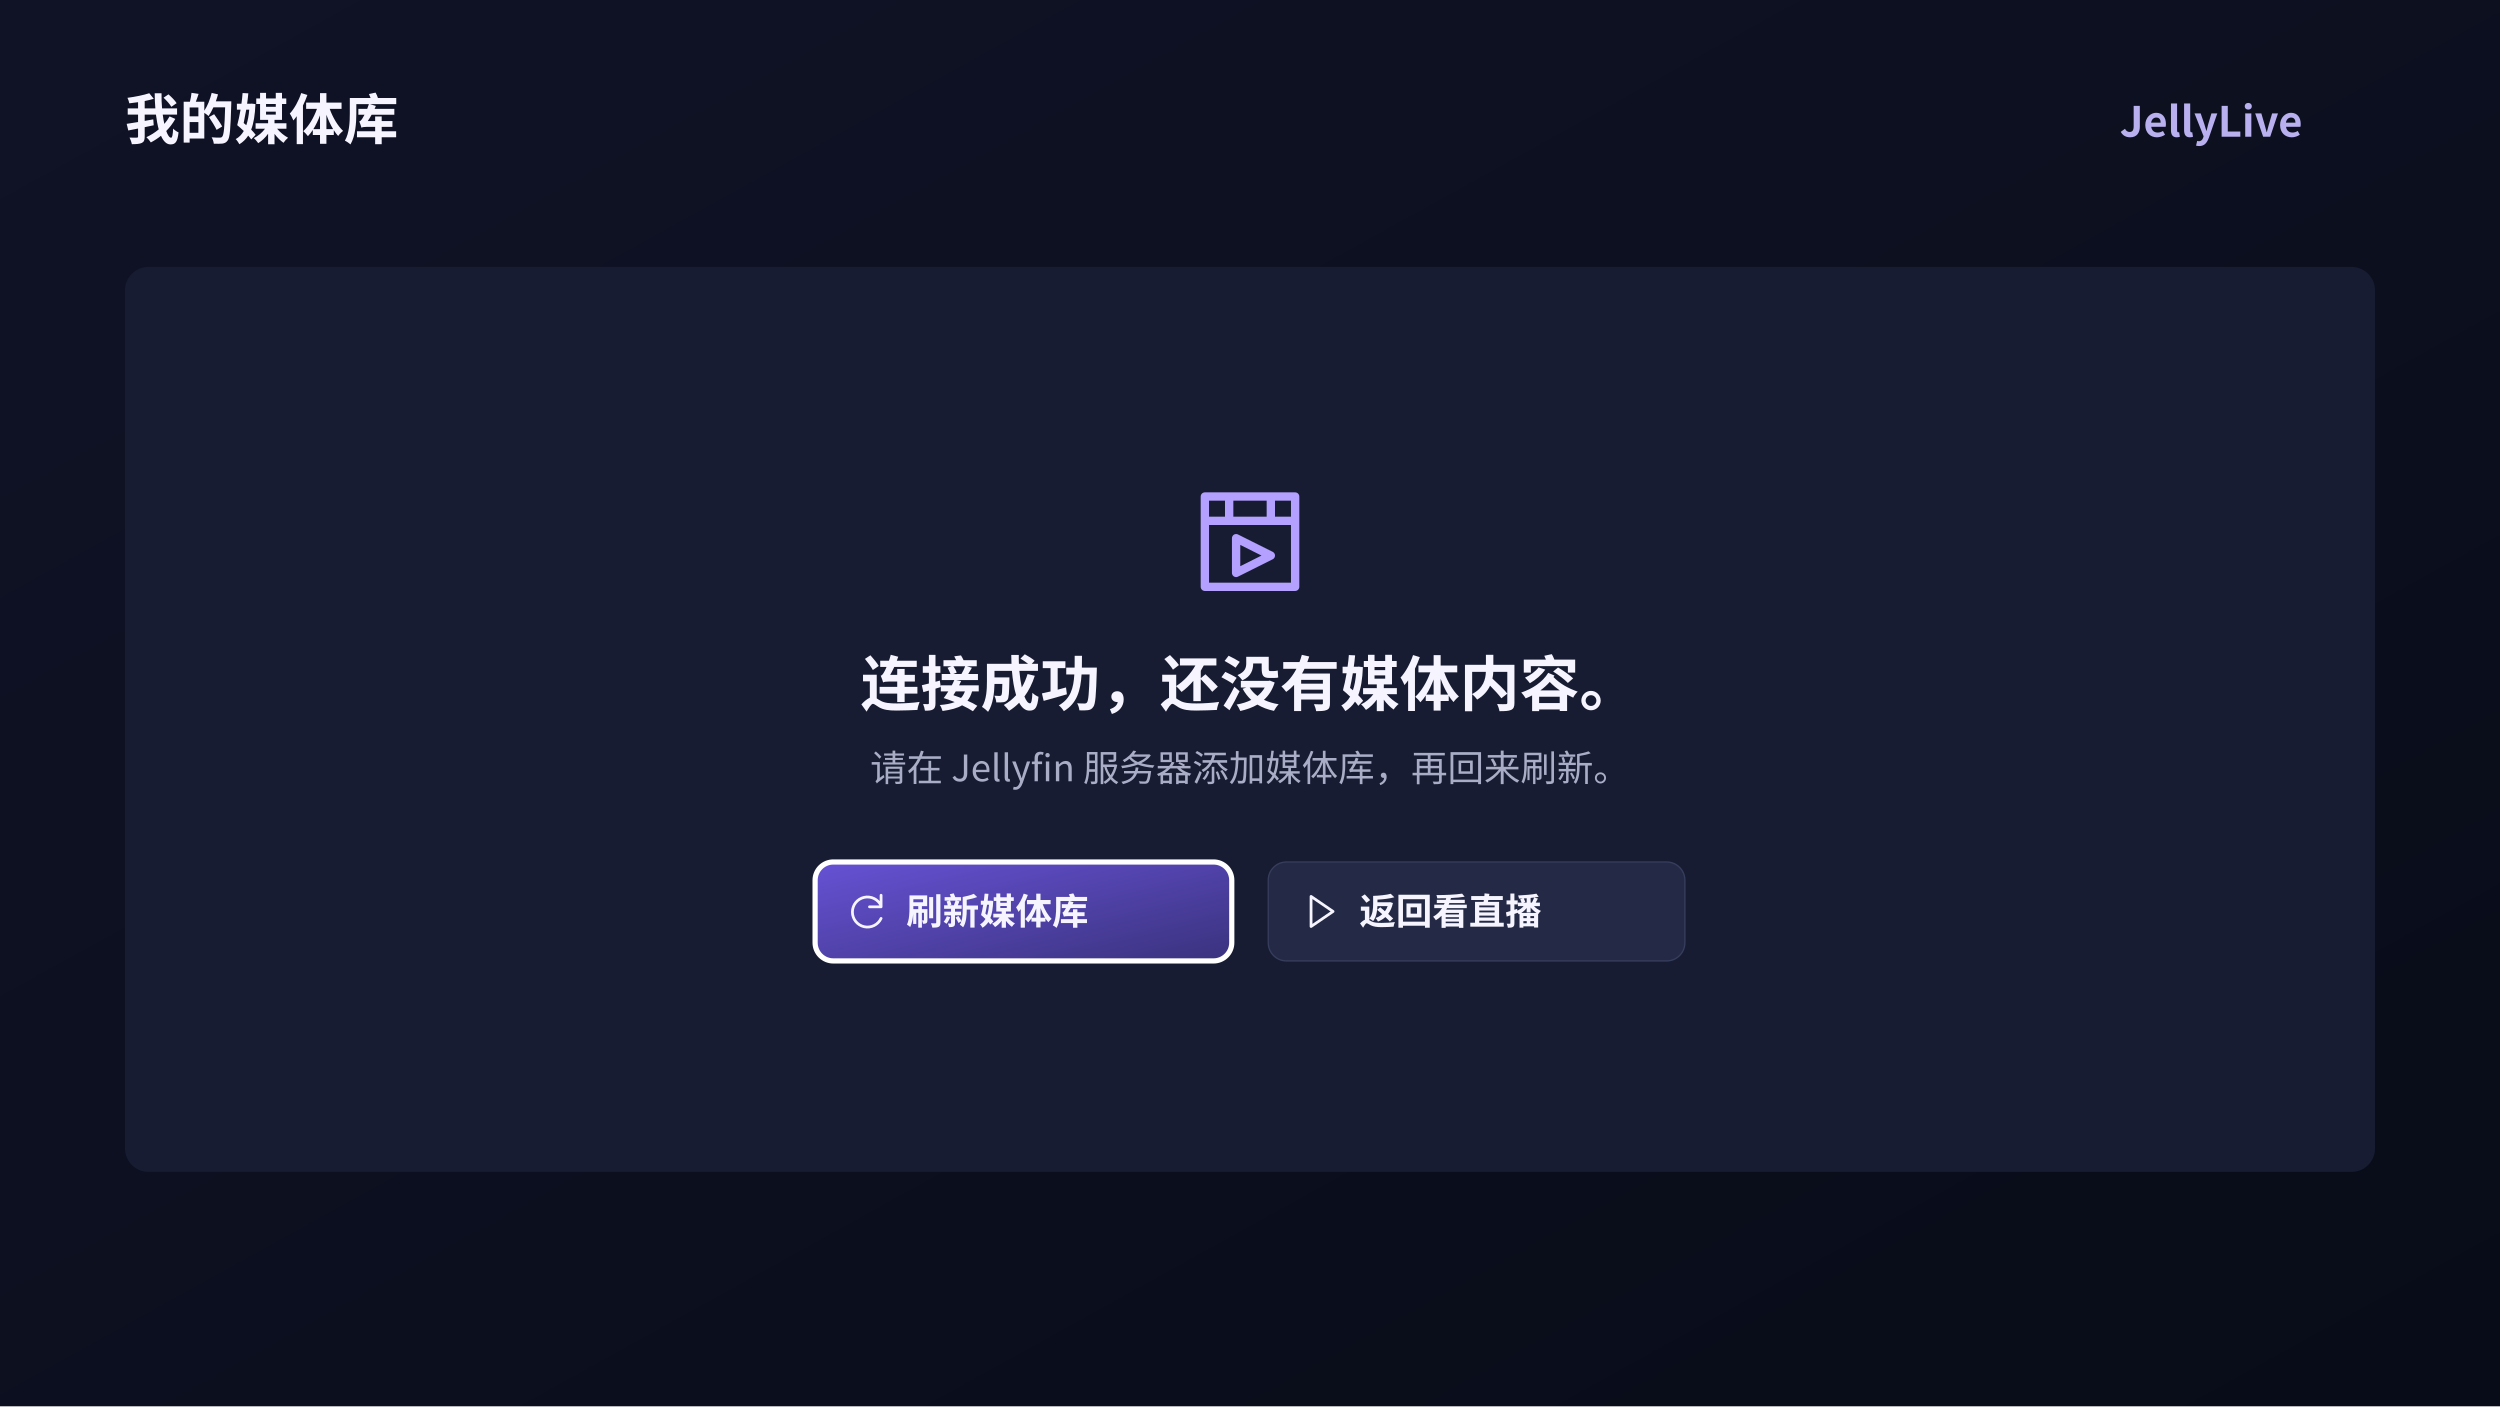
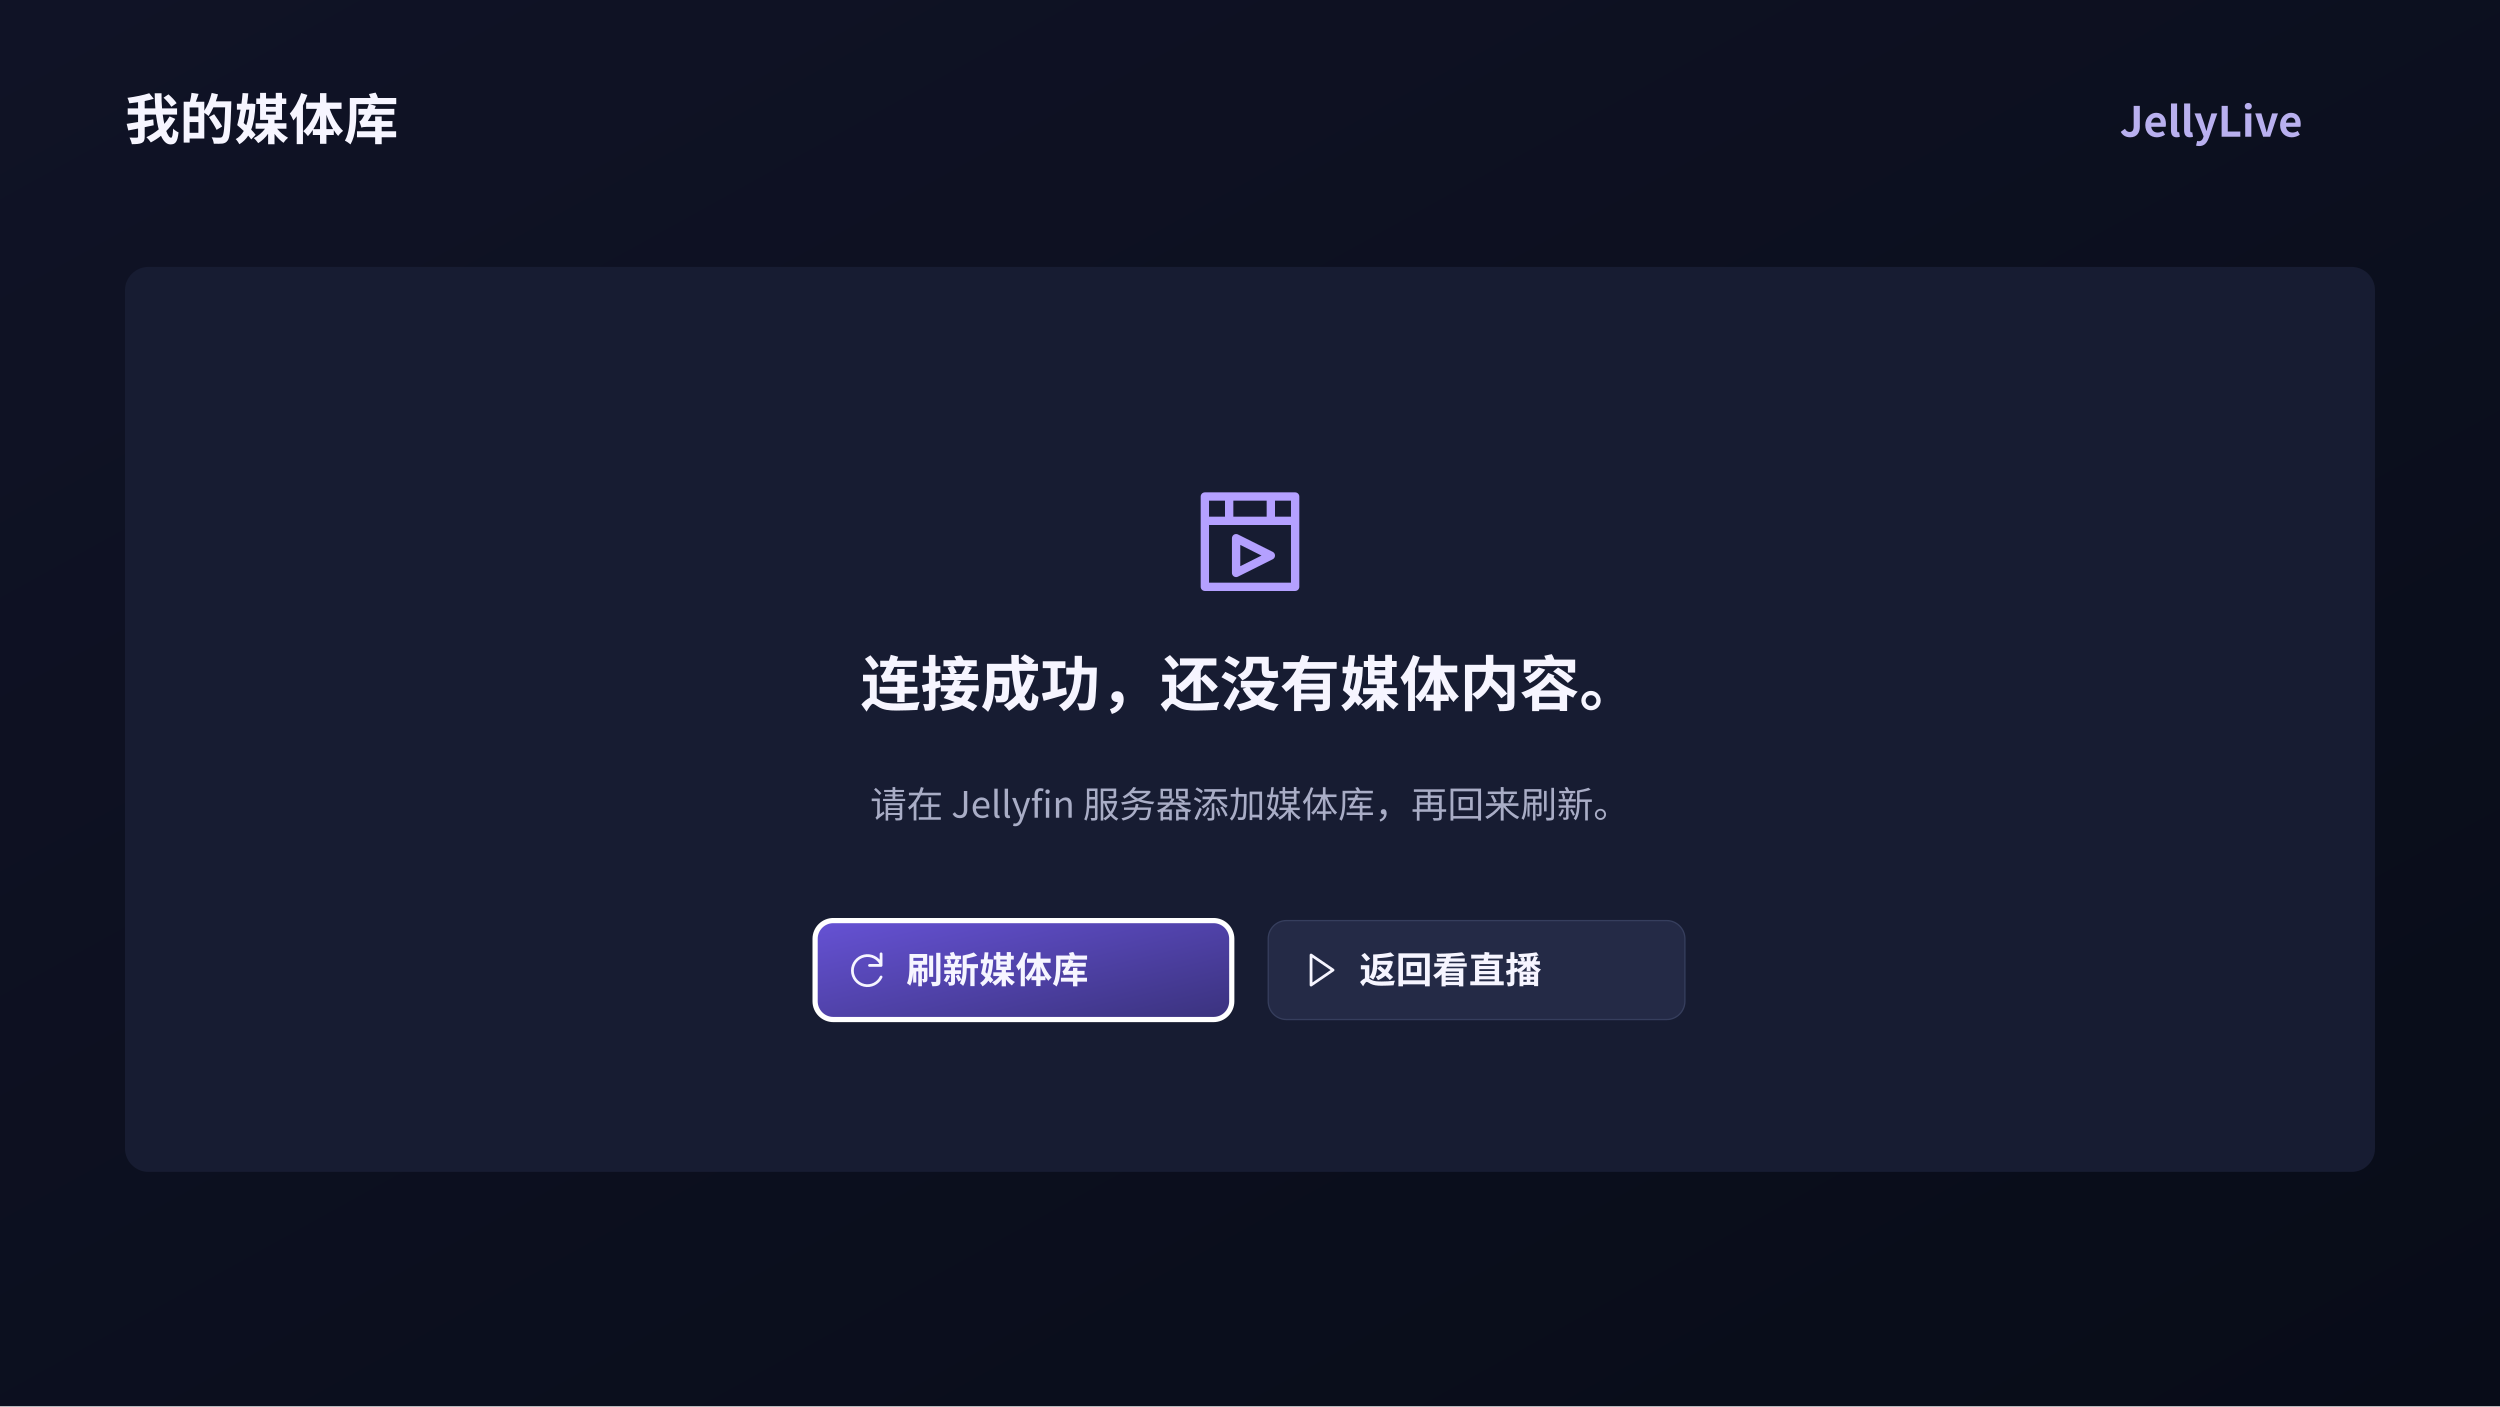
<svg xmlns="http://www.w3.org/2000/svg" width="1920" height="1080" viewBox="0 0 1920 1080" role="img" aria-labelledby="title desc">
  <defs>
    <linearGradient id="bg" x2="1" y2="1">
      <stop stop-color="#101326" />
      <stop offset="1" stop-color="#080c18" />
    </linearGradient>
    <linearGradient id="purple" x2="1" y2="1">
      <stop stop-color="#6652d5" />
      <stop offset="1" stop-color="#3a327d" />
    </linearGradient>
  </defs>
  <g font-family="Noto Sans CJK SC, Microsoft YaHei, sans-serif">
    <rect width="1920" height="1080" fill="url(#bg)" />
    <text x="96" y="107" fill="#f6f5ff" font-size="42" font-weight="650">我的媒体库</text>
    <text x="1628" y="105" fill="#b9b0ef" font-size="32" font-weight="600">JellyLive</text>
    <rect x="96" y="205" width="1728" height="695" rx="18" fill="#171c32" stroke="none" stroke-width="1" />
    <g data-role="library-state-message" data-center-x="960">
      <g transform="translate(912 368) scale(2.666667)">
        <path d="M5 5 H31 V31 H5 Z M5 12 H31 M12 5 V12 M24 5 V12 M14 17 L24 22 L14 27 Z" fill="none" stroke="#b4a0ff" stroke-width="2.4" stroke-linecap="round" stroke-linejoin="round" />
      </g>
      <text x="960" y="542" text-anchor="middle" fill="#f6f5ff" font-size="46" font-weight="650">连接成功，还没有媒体内容。</text>
-       <text x="960" y="600" text-anchor="middle" fill="#a9adc6" font-size="28" font-weight="400">请在 Jellyfin 服务器添加媒体库，再回来刷新。</text>
-       <rect x="626.0" y="662" width="320" height="76" rx="14" fill="url(#purple)" stroke="#ffffff" stroke-width="4" />
-       <g transform="translate(650.0 684.0) scale(0.8888889)">
+       <text x="960" y="628" text-anchor="middle" fill="#a9adc6" font-size="28" font-weight="400">请在 Jellyfin 服务器添加媒体库，再回来刷新。</text>
+       <rect x="626.0" y="707" width="320" height="76" rx="14" fill="url(#purple)" stroke="#ffffff" stroke-width="4" />
+       <g transform="translate(650.0 729.0) scale(0.8888889)">
        <path d="M30 13 A13 13 0 1 0 30 24 M30 4 V14 H20" fill="none" stroke="#f6f5ff" stroke-width="2.4" stroke-linecap="round" stroke-linejoin="round" />
      </g>
-       <text x="696.0" y="710.0" fill="#f6f5ff" font-size="28" font-weight="600">刷新媒体库</text>
-       <rect x="974.0" y="662" width="320" height="76" rx="14" fill="#242a46" stroke="#363e5d" stroke-width="1" />
-       <g transform="translate(998.0 684.0) scale(0.8888889)">
+       <text x="696.0" y="755.0" fill="#f6f5ff" font-size="28" font-weight="600">刷新媒体库</text>
+       <rect x="974.0" y="707" width="320" height="76" rx="14" fill="#242a46" stroke="#363e5d" stroke-width="1" />
+       <g transform="translate(998.0 729.0) scale(0.8888889)">
        <path d="M10 5 L29 18 L10 31 Z" fill="none" stroke="#f6f5ff" stroke-width="2.4" stroke-linecap="round" stroke-linejoin="round" />
      </g>
-       <text x="1044.0" y="710.0" fill="#f6f5ff" font-size="28" font-weight="600">返回看直播</text>
+       <text x="1044.0" y="755.0" fill="#f6f5ff" font-size="28" font-weight="600">返回看直播</text>
    </g>
  </g>
</svg>
